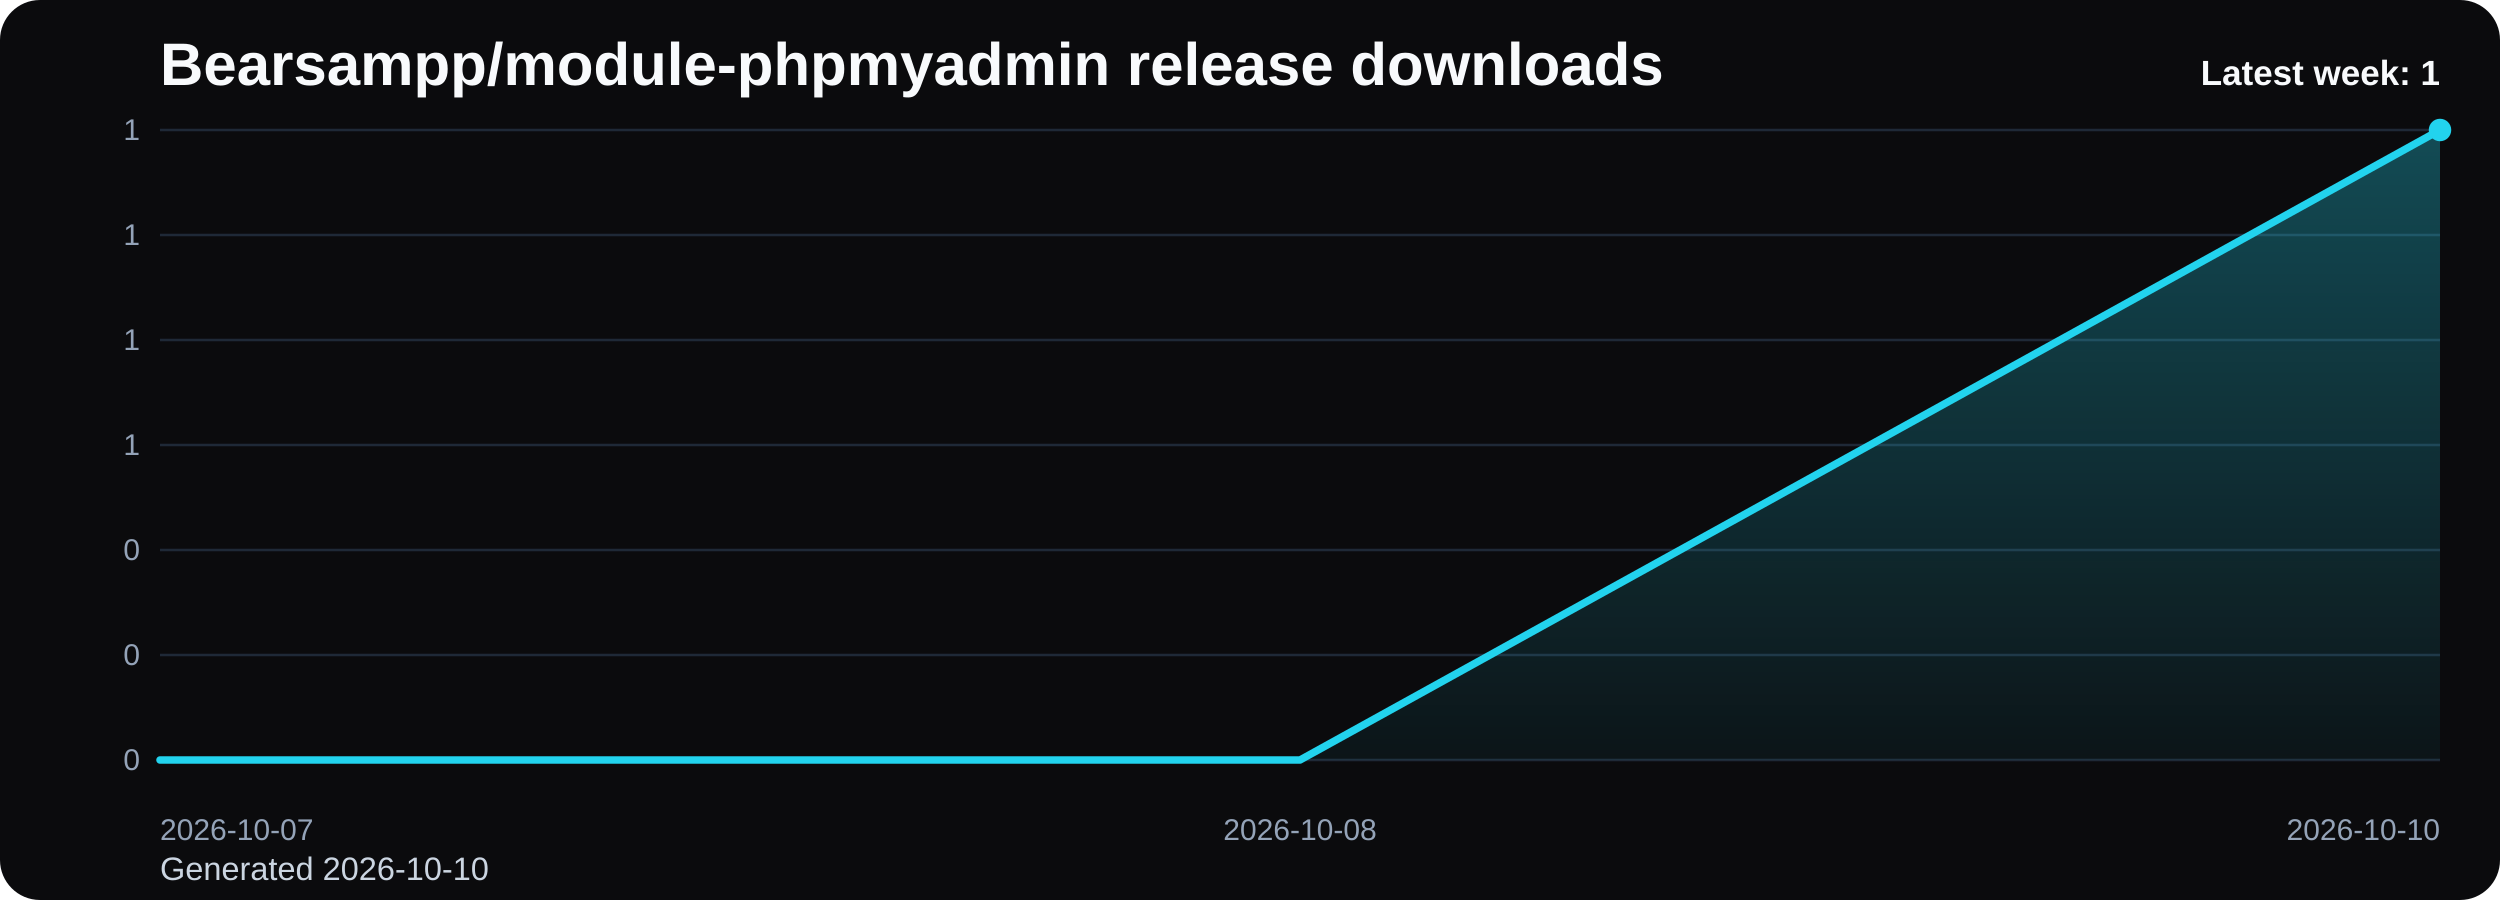
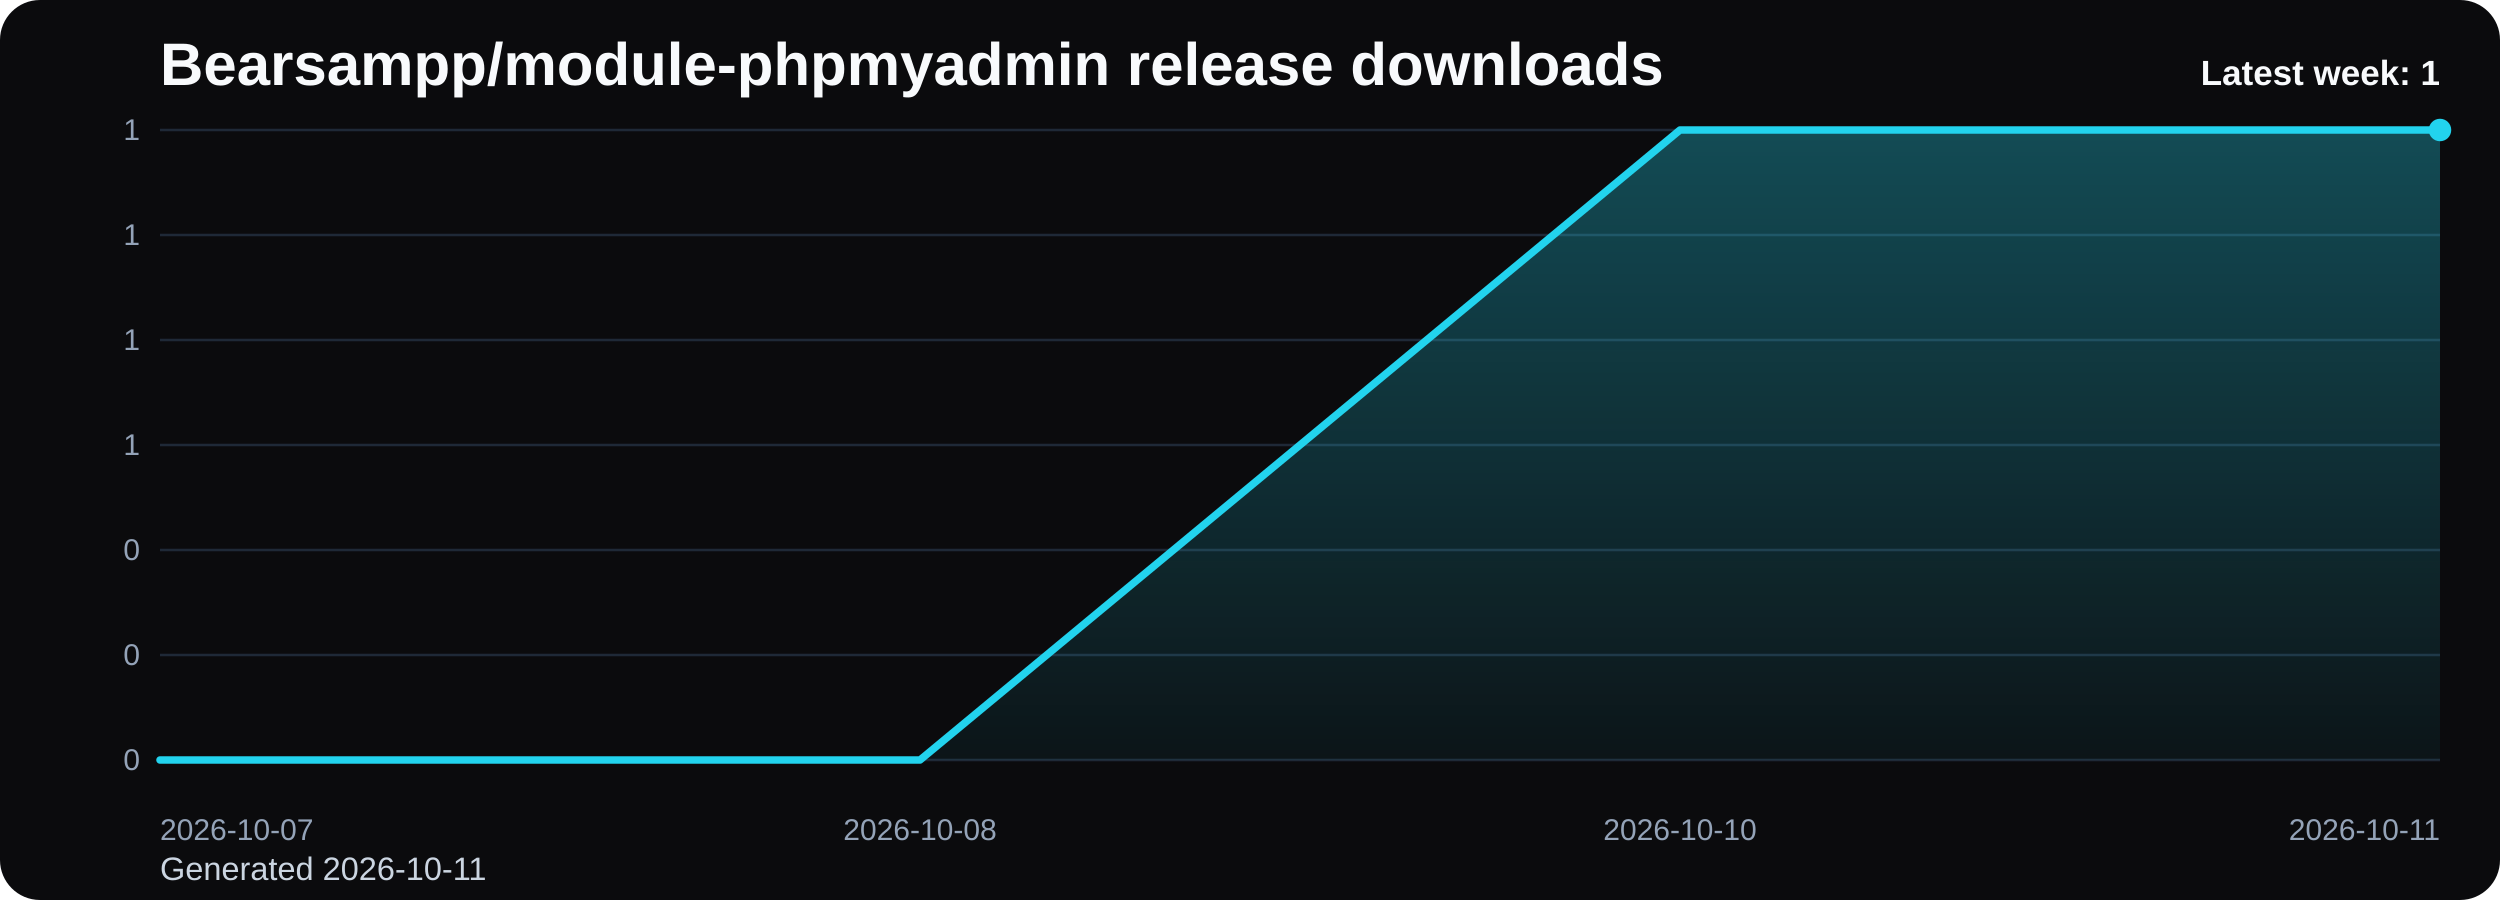
<svg xmlns="http://www.w3.org/2000/svg" viewBox="0 0 1000 360" role="img" aria-label="Bearsampp/module-phpmyadmin release downloads chart">
  <defs>
    <linearGradient id="fill-weekly-black" x1="0" y1="0" x2="0" y2="1">
      <stop offset="0%" stop-color="#22d3ee" stop-opacity="0.32" />
      <stop offset="100%" stop-color="#22d3ee" stop-opacity="0.05" />
    </linearGradient>
    <style>
      .bg { fill: #0b0b0d; }
      .title { font: 700 24px Arial, sans-serif; fill: #f8fafc; }
      .sub { font: 400 13px Arial, sans-serif; fill: #cbd5e1; }
      .grid { stroke: #1f2937; stroke-width: 1; }
      .axis { font: 400 12px Arial, sans-serif; fill: #94a3b8; }
      .line { fill: none; stroke: #22d3ee; stroke-width: 3; stroke-linecap: round; stroke-linejoin: round; }
      .dot { fill: #22d3ee; }
      .value { font: 600 11px Arial, sans-serif; fill: #cbd5e1; }
      .latest { font: 700 14px Arial, sans-serif; fill: #f8fafc; }
    </style>
  </defs>
  <rect class="bg" x="0" y="0" width="1000" height="360" rx="16" />
  <text class="title" x="64" y="34">Bearsampp/module-phpmyadmin release downloads</text>
-   <text class="sub" x="64" y="352">Generated 2026-10-10</text>
+   <text class="sub" x="64" y="352">Generated 2026-10-11</text>
  <line x1="64" y1="52.00" x2="976" y2="52.00" class="grid" />
  <text x="56" y="56.00" text-anchor="end" class="axis">1</text>
  <line x1="64" y1="94.00" x2="976" y2="94.00" class="grid" />
  <text x="56" y="98.00" text-anchor="end" class="axis">1</text>
  <line x1="64" y1="136.00" x2="976" y2="136.00" class="grid" />
  <text x="56" y="140.00" text-anchor="end" class="axis">1</text>
  <line x1="64" y1="178.00" x2="976" y2="178.00" class="grid" />
  <text x="56" y="182.00" text-anchor="end" class="axis">1</text>
  <line x1="64" y1="220.00" x2="976" y2="220.00" class="grid" />
  <text x="56" y="224.00" text-anchor="end" class="axis">0</text>
  <line x1="64" y1="262.00" x2="976" y2="262.00" class="grid" />
  <text x="56" y="266.00" text-anchor="end" class="axis">0</text>
  <line x1="64" y1="304.00" x2="976" y2="304.00" class="grid" />
  <text x="56" y="308.00" text-anchor="end" class="axis">0</text>
-   <path d="M 64.00 304 L 64.00 304.00 L 520.00 304.00 L 976.00 52.00 L 976.00 304 Z" fill="url(#fill-weekly-black)" />
-   <polyline class="line" points="64.00,304.00 520.00,304.00 976.00,52.00" />
+   <path d="M 64.00 304 L 64.00 304.00 L 368.00 304.00 L 672.00 52.00 L 976.00 52.00 L 976.00 304 Z" fill="url(#fill-weekly-black)" />
+   <polyline class="line" points="64.00,304.00 368.00,304.00 672.00,52.00 976.00,52.00" />
  <circle class="dot" cx="976.00" cy="52.00" r="4.5" />
  <text class="axis" x="64.00" y="336" text-anchor="start">2026-10-07</text>
-   <text class="axis" x="520.00" y="336" text-anchor="middle">2026-10-08</text>
-   <text class="axis" x="976.00" y="336" text-anchor="end">2026-10-10</text>
+   <text class="axis" x="368.00" y="336" text-anchor="middle">2026-10-08</text>
+   <text class="axis" x="672.00" y="336" text-anchor="middle">2026-10-10</text>
+   <text class="axis" x="976.00" y="336" text-anchor="end">2026-10-11</text>
  <text class="latest" x="976" y="34" text-anchor="end">Latest week: 1</text>
</svg>
